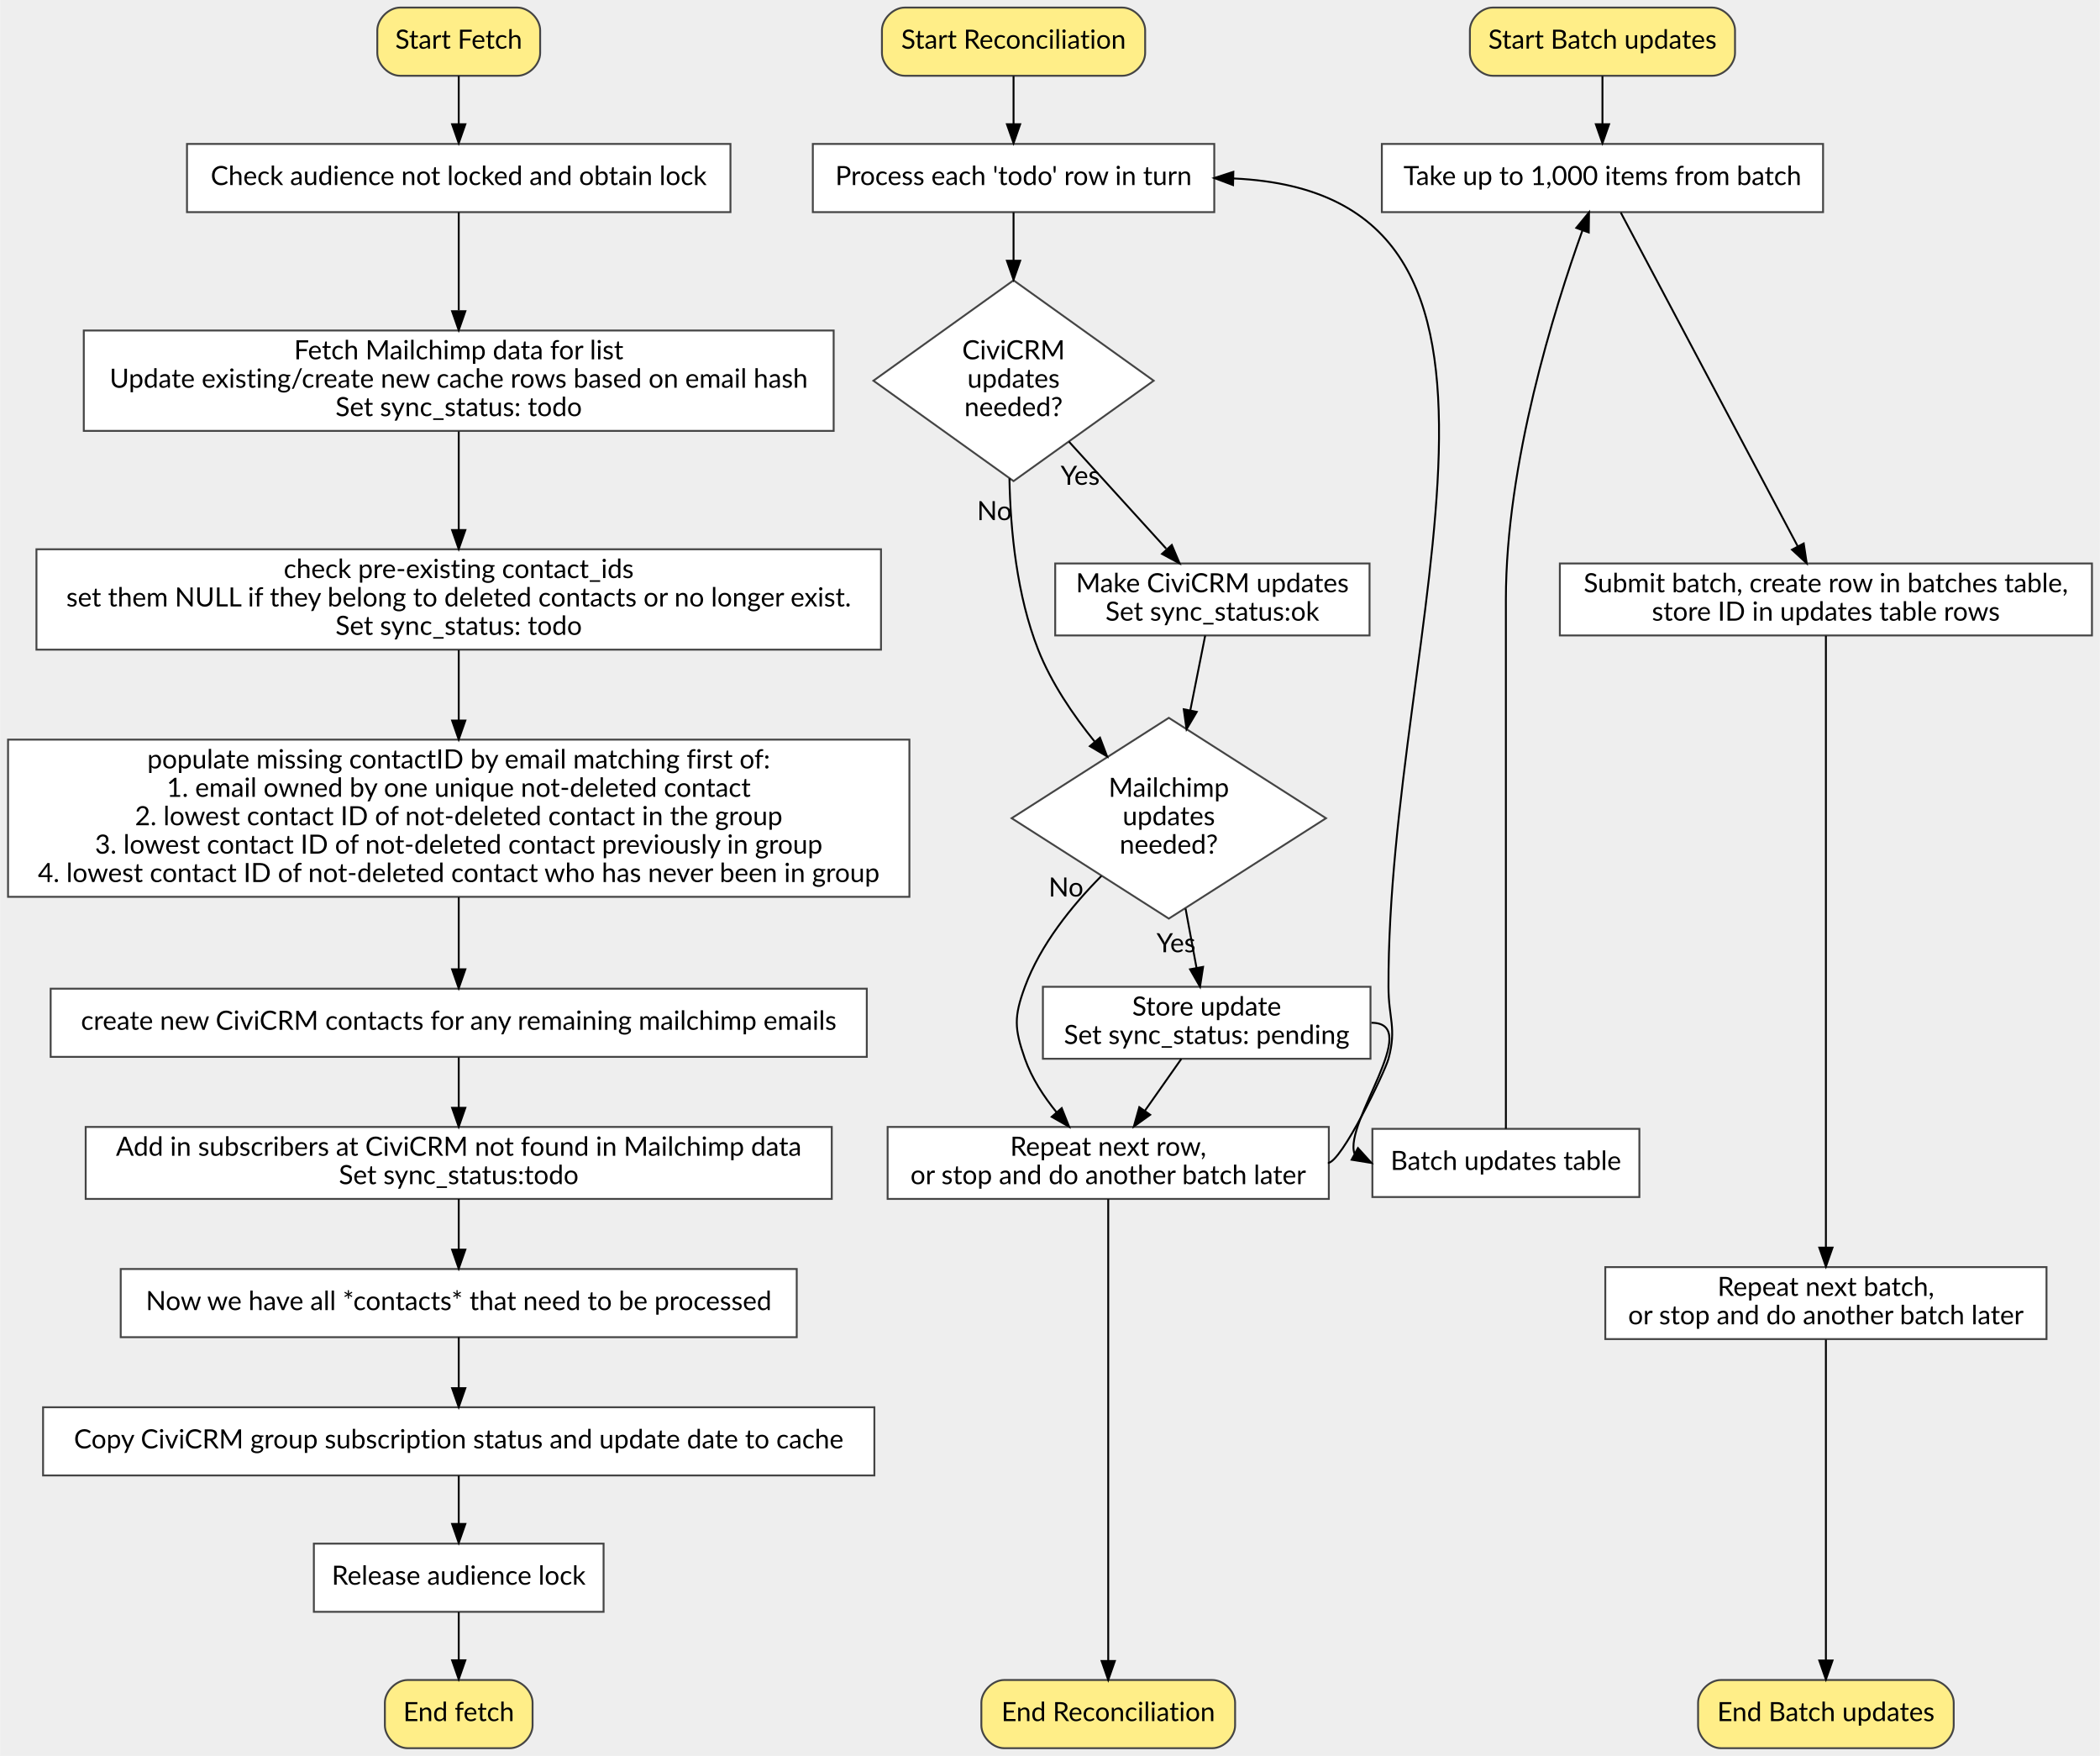
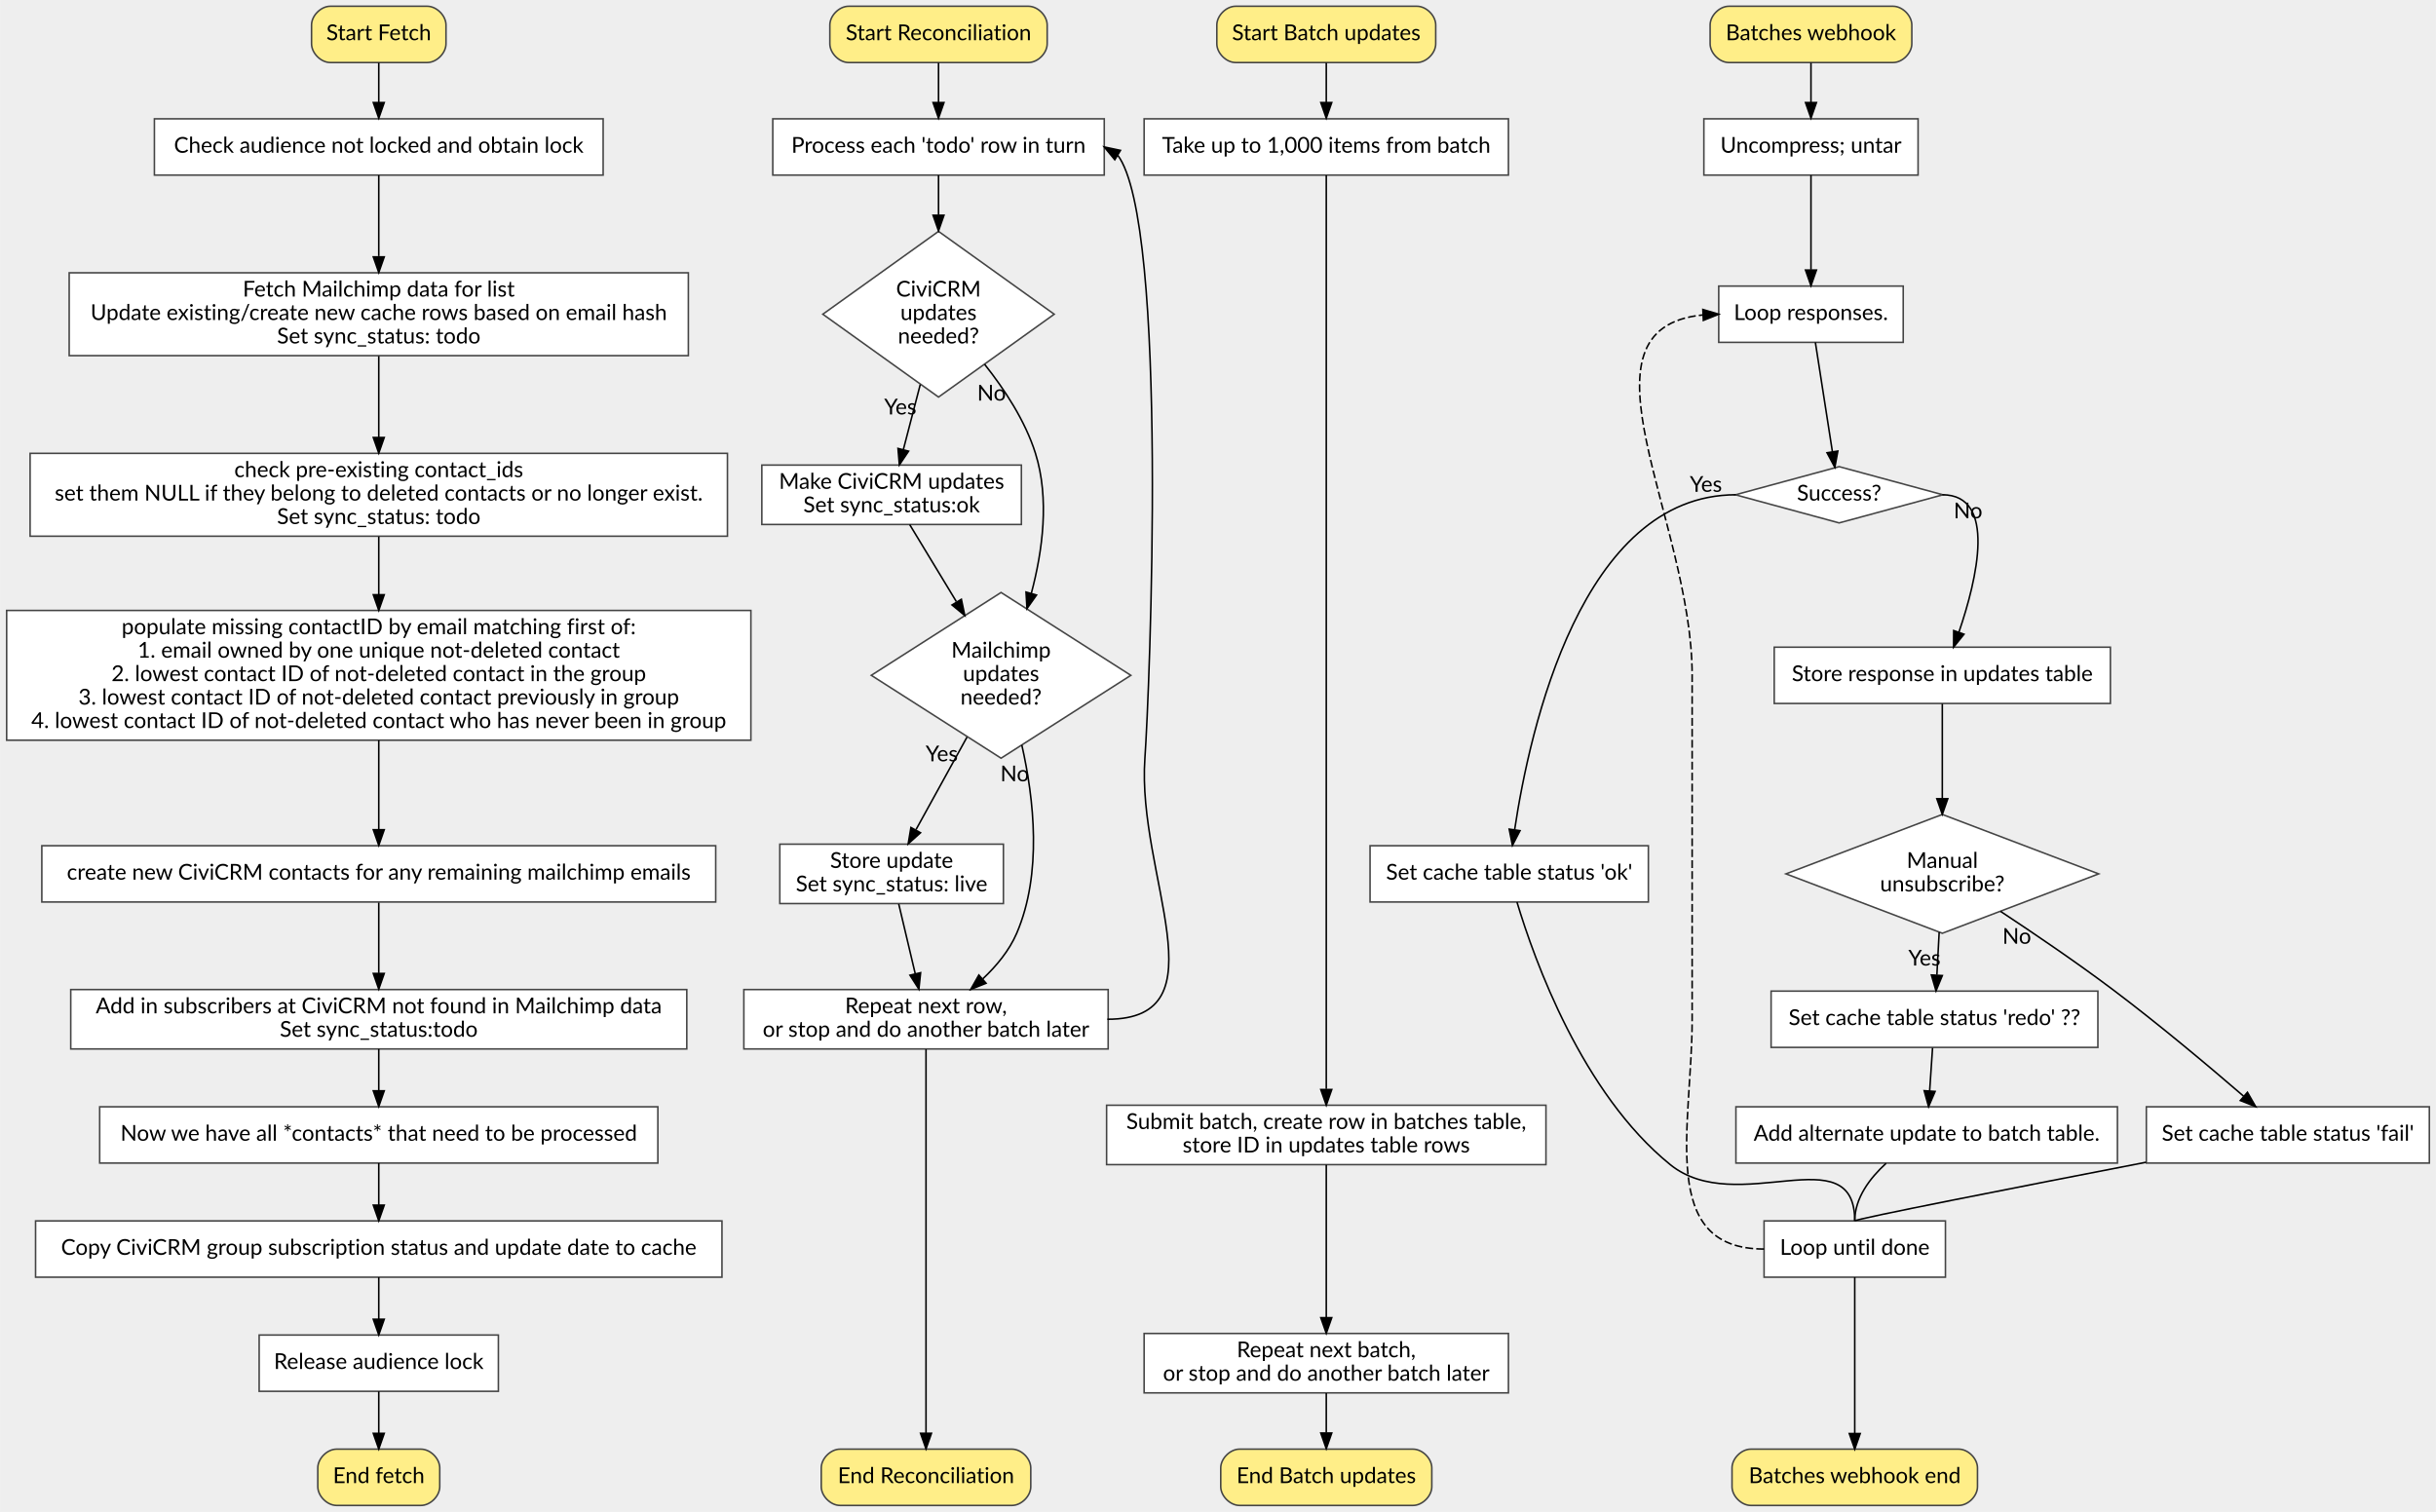
- <svg xmlns="http://www.w3.org/2000/svg" width="1109pt" height="927pt" viewBox="0.00 0.00 1108.50 927.00">
-   <g id="graph0" class="graph" transform="scale(1 1) rotate(0) translate(4 923)">
-     <polygon fill="#eeeeee" stroke="transparent" points="-4,4 -4,-923 1104.5,-923 1104.5,4 -4,4" />
+ <svg xmlns="http://www.w3.org/2000/svg" width="1558pt" height="967pt" viewBox="0.00 0.00 1557.50 967.00">
+   <g id="graph0" class="graph" transform="scale(1 1) rotate(0) translate(4 963)">
+     <polygon fill="#eeeeee" stroke="transparent" points="-4,4 -4,-963 1553.5,-963 1553.5,4 -4,4" />
    <g id="node1" class="node">
-       <path fill="#ffee88" stroke="#444444" d="M269,-919C269,-919 207,-919 207,-919 201,-919 195,-913 195,-907 195,-907 195,-895 195,-895 195,-889 201,-883 207,-883 207,-883 269,-883 269,-883 275,-883 281,-889 281,-895 281,-895 281,-907 281,-907 281,-913 275,-919 269,-919" />
-       <text text-anchor="middle" x="238" y="-897.3" font-family="Lato" font-size="14.00" fill="#000000">Start Fetch</text>
+       <path fill="#ffee88" stroke="#444444" d="M269,-959C269,-959 207,-959 207,-959 201,-959 195,-953 195,-947 195,-947 195,-935 195,-935 195,-929 201,-923 207,-923 207,-923 269,-923 269,-923 275,-923 281,-929 281,-935 281,-935 281,-947 281,-947 281,-953 275,-959 269,-959" />
+       <text text-anchor="middle" x="238" y="-937.3" font-family="Lato" font-size="14.00" fill="#000000">Start Fetch</text>
    </g>
    <g id="node2" class="node">
-       <polygon fill="#ffffff" stroke="#444444" points="381.5,-847 94.5,-847 94.5,-811 381.5,-811 381.5,-847" />
-       <text text-anchor="middle" x="238" y="-825.3" font-family="Lato" font-size="14.00" fill="#000000">Check audience not locked and obtain lock</text>
+       <polygon fill="#ffffff" stroke="#444444" points="381.5,-887 94.5,-887 94.5,-851 381.5,-851 381.5,-887" />
+       <text text-anchor="middle" x="238" y="-865.3" font-family="Lato" font-size="14.00" fill="#000000">Check audience not locked and obtain lock</text>
    </g>
    <g id="edge1" class="edge">
-       <path fill="none" stroke="#000000" d="M238,-882.831C238,-875.131 238,-865.974 238,-857.417" />
-       <polygon fill="#000000" stroke="#000000" points="241.5,-857.413 238,-847.413 234.5,-857.413 241.5,-857.413" />
+       <path fill="none" stroke="#000000" d="M238,-922.831C238,-915.131 238,-905.974 238,-897.417" />
+       <polygon fill="#000000" stroke="#000000" points="241.5,-897.413 238,-887.413 234.5,-897.413 241.5,-897.413" />
    </g>
    <g id="node3" class="node">
-       <polygon fill="#ffffff" stroke="#444444" points="436,-748.5 40,-748.5 40,-695.5 436,-695.5 436,-748.5" />
-       <text text-anchor="middle" x="238" y="-733.3" font-family="Lato" font-size="14.00" fill="#000000">Fetch Mailchimp data for list</text>
-       <text text-anchor="middle" x="238" y="-718.3" font-family="Lato" font-size="14.00" fill="#000000">Update existing/create new cache rows based on email hash</text>
-       <text text-anchor="middle" x="238" y="-703.3" font-family="Lato" font-size="14.00" fill="#000000">Set sync_status: todo</text>
+       <polygon fill="#ffffff" stroke="#444444" points="436,-788.5 40,-788.5 40,-735.5 436,-735.5 436,-788.5" />
+       <text text-anchor="middle" x="238" y="-773.3" font-family="Lato" font-size="14.00" fill="#000000">Fetch Mailchimp data for list</text>
+       <text text-anchor="middle" x="238" y="-758.3" font-family="Lato" font-size="14.00" fill="#000000">Update existing/create new cache rows based on email hash</text>
+       <text text-anchor="middle" x="238" y="-743.3" font-family="Lato" font-size="14.00" fill="#000000">Set sync_status: todo</text>
    </g>
    <g id="edge2" class="edge">
-       <path fill="none" stroke="#000000" d="M238,-810.849C238,-796.727 238,-776.658 238,-759.166" />
-       <polygon fill="#000000" stroke="#000000" points="241.5,-758.684 238,-748.684 234.5,-758.684 241.5,-758.684" />
+       <path fill="none" stroke="#000000" d="M238,-850.849C238,-836.727 238,-816.658 238,-799.166" />
+       <polygon fill="#000000" stroke="#000000" points="241.5,-798.684 238,-788.684 234.5,-798.684 241.5,-798.684" />
    </g>
    <g id="node4" class="node">
-       <polygon fill="#ffffff" stroke="#444444" points="461,-633 15,-633 15,-580 461,-580 461,-633" />
-       <text text-anchor="middle" x="238" y="-617.8" font-family="Lato" font-size="14.00" fill="#000000">check pre-existing contact_ids</text>
-       <text text-anchor="middle" x="238" y="-602.8" font-family="Lato" font-size="14.00" fill="#000000">set them NULL if they belong to deleted contacts or no longer exist.</text>
-       <text text-anchor="middle" x="238" y="-587.8" font-family="Lato" font-size="14.00" fill="#000000">Set sync_status: todo</text>
+       <polygon fill="#ffffff" stroke="#444444" points="461,-673 15,-673 15,-620 461,-620 461,-673" />
+       <text text-anchor="middle" x="238" y="-657.8" font-family="Lato" font-size="14.00" fill="#000000">check pre-existing contact_ids</text>
+       <text text-anchor="middle" x="238" y="-642.8" font-family="Lato" font-size="14.00" fill="#000000">set them NULL if they belong to deleted contacts or no longer exist.</text>
+       <text text-anchor="middle" x="238" y="-627.8" font-family="Lato" font-size="14.00" fill="#000000">Set sync_status: todo</text>
    </g>
    <g id="edge3" class="edge">
-       <path fill="none" stroke="#000000" d="M238,-695.212C238,-679.759 238,-660.108 238,-643.231" />
-       <polygon fill="#000000" stroke="#000000" points="241.5,-643.143 238,-633.143 234.5,-643.143 241.5,-643.143" />
+       <path fill="none" stroke="#000000" d="M238,-735.212C238,-719.759 238,-700.108 238,-683.231" />
+       <polygon fill="#000000" stroke="#000000" points="241.5,-683.143 238,-673.143 234.5,-683.143 241.5,-683.143" />
    </g>
    <g id="node5" class="node">
-       <polygon fill="#ffffff" stroke="#444444" points="476,-532.5 0,-532.5 0,-449.5 476,-449.5 476,-532.5" />
-       <text text-anchor="middle" x="238" y="-517.3" font-family="Lato" font-size="14.00" fill="#000000">populate missing contactID by email matching first of:</text>
-       <text text-anchor="middle" x="238" y="-502.3" font-family="Lato" font-size="14.00" fill="#000000">1. email owned by one unique not-deleted contact</text>
-       <text text-anchor="middle" x="238" y="-487.3" font-family="Lato" font-size="14.00" fill="#000000">2. lowest contact ID of not-deleted contact in the group</text>
-       <text text-anchor="middle" x="238" y="-472.3" font-family="Lato" font-size="14.00" fill="#000000">3. lowest contact ID of not-deleted contact previously in group</text>
-       <text text-anchor="middle" x="238" y="-457.3" font-family="Lato" font-size="14.00" fill="#000000">4. lowest contact ID of not-deleted contact who has never been in group</text>
+       <polygon fill="#ffffff" stroke="#444444" points="476,-572.5 0,-572.5 0,-489.5 476,-489.5 476,-572.5" />
+       <text text-anchor="middle" x="238" y="-557.3" font-family="Lato" font-size="14.00" fill="#000000">populate missing contactID by email matching first of:</text>
+       <text text-anchor="middle" x="238" y="-542.3" font-family="Lato" font-size="14.00" fill="#000000">1. email owned by one unique not-deleted contact</text>
+       <text text-anchor="middle" x="238" y="-527.3" font-family="Lato" font-size="14.00" fill="#000000">2. lowest contact ID of not-deleted contact in the group</text>
+       <text text-anchor="middle" x="238" y="-512.3" font-family="Lato" font-size="14.00" fill="#000000">3. lowest contact ID of not-deleted contact previously in group</text>
+       <text text-anchor="middle" x="238" y="-497.3" font-family="Lato" font-size="14.00" fill="#000000">4. lowest contact ID of not-deleted contact who has never been in group</text>
    </g>
    <g id="edge4" class="edge">
-       <path fill="none" stroke="#000000" d="M238,-579.712C238,-568.669 238,-555.482 238,-542.696" />
-       <polygon fill="#000000" stroke="#000000" points="241.5,-542.576 238,-532.576 234.5,-542.576 241.5,-542.576" />
+       <path fill="none" stroke="#000000" d="M238,-619.712C238,-608.669 238,-595.482 238,-582.696" />
+       <polygon fill="#000000" stroke="#000000" points="241.5,-582.576 238,-572.576 234.5,-582.576 241.5,-582.576" />
    </g>
    <g id="node6" class="node">
-       <polygon fill="#ffffff" stroke="#444444" points="453.5,-401 22.5,-401 22.5,-365 453.5,-365 453.5,-401" />
-       <text text-anchor="middle" x="238" y="-379.3" font-family="Lato" font-size="14.00" fill="#000000">create new CiviCRM contacts for any remaining mailchimp emails</text>
+       <polygon fill="#ffffff" stroke="#444444" points="453.5,-422 22.5,-422 22.5,-386 453.5,-386 453.5,-422" />
+       <text text-anchor="middle" x="238" y="-400.3" font-family="Lato" font-size="14.00" fill="#000000">create new CiviCRM contacts for any remaining mailchimp emails</text>
    </g>
    <g id="edge5" class="edge">
-       <path fill="none" stroke="#000000" d="M238,-449.244C238,-436.649 238,-423.116 238,-411.586" />
-       <polygon fill="#000000" stroke="#000000" points="241.5,-411.24 238,-401.24 234.5,-411.241 241.5,-411.24" />
+       <path fill="none" stroke="#000000" d="M238,-489.416C238,-470.782 238,-449.279 238,-432.51" />
+       <polygon fill="#000000" stroke="#000000" points="241.5,-432.251 238,-422.251 234.5,-432.251 241.5,-432.251" />
    </g>
    <g id="node7" class="node">
-       <polygon fill="#ffffff" stroke="#444444" points="435,-328 41,-328 41,-290 435,-290 435,-328" />
-       <text text-anchor="middle" x="238" y="-312.8" font-family="Lato" font-size="14.00" fill="#000000">Add in subscribers at CiviCRM not found in Mailchimp data</text>
-       <text text-anchor="middle" x="238" y="-297.8" font-family="Lato" font-size="14.00" fill="#000000">Set sync_status:todo</text>
+       <polygon fill="#ffffff" stroke="#444444" points="435,-330 41,-330 41,-292 435,-292 435,-330" />
+       <text text-anchor="middle" x="238" y="-314.8" font-family="Lato" font-size="14.00" fill="#000000">Add in subscribers at CiviCRM not found in Mailchimp data</text>
+       <text text-anchor="middle" x="238" y="-299.8" font-family="Lato" font-size="14.00" fill="#000000">Set sync_status:todo</text>
    </g>
    <g id="edge6" class="edge">
-       <path fill="none" stroke="#000000" d="M238,-364.708C238,-356.71 238,-347.129 238,-338.186" />
-       <polygon fill="#000000" stroke="#000000" points="241.5,-338.114 238,-328.114 234.5,-338.114 241.5,-338.114" />
+       <path fill="none" stroke="#000000" d="M238,-385.626C238,-372.762 238,-355.298 238,-340.498" />
+       <polygon fill="#000000" stroke="#000000" points="241.5,-340.296 238,-330.296 234.5,-340.296 241.5,-340.296" />
    </g>
    <g id="node8" class="node">
-       <polygon fill="#ffffff" stroke="#444444" points="416.5,-253 59.5,-253 59.5,-217 416.5,-217 416.5,-253" />
-       <text text-anchor="middle" x="238" y="-231.3" font-family="Lato" font-size="14.00" fill="#000000">Now we have all *contacts* that need to be processed</text>
+       <polygon fill="#ffffff" stroke="#444444" points="416.5,-255 59.5,-255 59.5,-219 416.5,-219 416.5,-255" />
+       <text text-anchor="middle" x="238" y="-233.3" font-family="Lato" font-size="14.00" fill="#000000">Now we have all *contacts* that need to be processed</text>
    </g>
    <g id="edge7" class="edge">
-       <path fill="none" stroke="#000000" d="M238,-289.943C238,-281.817 238,-272.168 238,-263.241" />
-       <polygon fill="#000000" stroke="#000000" points="241.5,-263.227 238,-253.227 234.5,-263.227 241.5,-263.227" />
+       <path fill="none" stroke="#000000" d="M238,-291.943C238,-283.817 238,-274.168 238,-265.241" />
+       <polygon fill="#000000" stroke="#000000" points="241.5,-265.227 238,-255.227 234.5,-265.227 241.5,-265.227" />
    </g>
    <g id="node9" class="node">
-       <polygon fill="#ffffff" stroke="#444444" points="457.5,-180 18.5,-180 18.5,-144 457.5,-144 457.5,-180" />
-       <text text-anchor="middle" x="238" y="-158.3" font-family="Lato" font-size="14.00" fill="#000000">Copy CiviCRM group subscription status and update date to cache</text>
+       <polygon fill="#ffffff" stroke="#444444" points="457.5,-182 18.5,-182 18.5,-146 457.5,-146 457.5,-182" />
+       <text text-anchor="middle" x="238" y="-160.3" font-family="Lato" font-size="14.00" fill="#000000">Copy CiviCRM group subscription status and update date to cache</text>
    </g>
    <g id="edge8" class="edge">
-       <path fill="none" stroke="#000000" d="M238,-216.955C238,-208.883 238,-199.176 238,-190.182" />
-       <polygon fill="#000000" stroke="#000000" points="241.5,-190.09 238,-180.09 234.5,-190.09 241.5,-190.09" />
+       <path fill="none" stroke="#000000" d="M238,-218.955C238,-210.883 238,-201.176 238,-192.182" />
+       <polygon fill="#000000" stroke="#000000" points="241.5,-192.09 238,-182.09 234.5,-192.09 241.5,-192.09" />
    </g>
    <g id="node10" class="node">
-       <polygon fill="#ffffff" stroke="#444444" points="314.5,-108 161.5,-108 161.5,-72 314.5,-72 314.5,-108" />
-       <text text-anchor="middle" x="238" y="-86.3" font-family="Lato" font-size="14.00" fill="#000000">Release audience lock</text>
+       <polygon fill="#ffffff" stroke="#444444" points="314.5,-109 161.5,-109 161.5,-73 314.5,-73 314.5,-109" />
+       <text text-anchor="middle" x="238" y="-87.3" font-family="Lato" font-size="14.00" fill="#000000">Release audience lock</text>
    </g>
    <g id="edge9" class="edge">
-       <path fill="none" stroke="#000000" d="M238,-143.831C238,-136.131 238,-126.974 238,-118.417" />
-       <polygon fill="#000000" stroke="#000000" points="241.5,-118.413 238,-108.413 234.5,-118.413 241.5,-118.413" />
+       <path fill="none" stroke="#000000" d="M238,-145.955C238,-137.883 238,-128.176 238,-119.182" />
+       <polygon fill="#000000" stroke="#000000" points="241.5,-119.09 238,-109.09 234.5,-119.09 241.5,-119.09" />
    </g>
    <g id="node11" class="node">
      <path fill="#ffee88" stroke="#444444" d="M265,-36C265,-36 211,-36 211,-36 205,-36 199,-30 199,-24 199,-24 199,-12 199,-12 199,-6 205,0 211,0 211,0 265,0 265,0 271,0 277,-6 277,-12 277,-12 277,-24 277,-24 277,-30 271,-36 265,-36" />
      <text text-anchor="middle" x="238" y="-14.3" font-family="Lato" font-size="14.00" fill="#000000">End fetch</text>
    </g>
    <g id="edge10" class="edge">
-       <path fill="none" stroke="#000000" d="M238,-71.831C238,-64.131 238,-54.974 238,-46.417" />
-       <polygon fill="#000000" stroke="#000000" points="241.5,-46.413 238,-36.413 234.5,-46.413 241.5,-46.413" />
+       <path fill="none" stroke="#000000" d="M238,-72.955C238,-64.883 238,-55.176 238,-46.182" />
+       <polygon fill="#000000" stroke="#000000" points="241.5,-46.09 238,-36.09 234.5,-46.09 241.5,-46.09" />
    </g>
    <g id="node12" class="node">
-       <path fill="#ffee88" stroke="#444444" d="M588.5,-919C588.5,-919 473.5,-919 473.5,-919 467.5,-919 461.5,-913 461.5,-907 461.5,-907 461.5,-895 461.5,-895 461.5,-889 467.5,-883 473.5,-883 473.5,-883 588.5,-883 588.5,-883 594.5,-883 600.5,-889 600.5,-895 600.5,-895 600.5,-907 600.5,-907 600.5,-913 594.5,-919 588.5,-919" />
-       <text text-anchor="middle" x="531" y="-897.3" font-family="Lato" font-size="14.00" fill="#000000">Start Reconciliation</text>
+       <path fill="#ffee88" stroke="#444444" d="M653.5,-959C653.5,-959 538.5,-959 538.5,-959 532.5,-959 526.5,-953 526.5,-947 526.5,-947 526.5,-935 526.5,-935 526.5,-929 532.5,-923 538.5,-923 538.5,-923 653.5,-923 653.5,-923 659.5,-923 665.5,-929 665.5,-935 665.5,-935 665.5,-947 665.5,-947 665.5,-953 659.5,-959 653.5,-959" />
+       <text text-anchor="middle" x="596" y="-937.3" font-family="Lato" font-size="14.00" fill="#000000">Start Reconciliation</text>
    </g>
    <g id="node13" class="node">
-       <polygon fill="#ffffff" stroke="#444444" points="637,-847 425,-847 425,-811 637,-811 637,-847" />
-       <text text-anchor="middle" x="531" y="-825.3" font-family="Lato" font-size="14.00" fill="#000000">Process each 'todo' row in turn</text>
+       <polygon fill="#ffffff" stroke="#444444" points="702,-887 490,-887 490,-851 702,-851 702,-887" />
+       <text text-anchor="middle" x="596" y="-865.3" font-family="Lato" font-size="14.00" fill="#000000">Process each 'todo' row in turn</text>
    </g>
    <g id="edge11" class="edge">
-       <path fill="none" stroke="#000000" d="M531,-882.831C531,-875.131 531,-865.974 531,-857.417" />
-       <polygon fill="#000000" stroke="#000000" points="534.5,-857.413 531,-847.413 527.5,-857.413 534.5,-857.413" />
+       <path fill="none" stroke="#000000" d="M596,-922.831C596,-915.131 596,-905.974 596,-897.417" />
+       <polygon fill="#000000" stroke="#000000" points="599.5,-897.413 596,-887.413 592.5,-897.413 599.5,-897.413" />
    </g>
    <g id="node14" class="node">
-       <polygon fill="#ffffff" stroke="#444444" points="531,-775 457,-722 531,-669 605,-722 531,-775" />
-       <text text-anchor="middle" x="531" y="-733.3" font-family="Lato" font-size="14.00" fill="#000000">CiviCRM</text>
-       <text text-anchor="middle" x="531" y="-718.3" font-family="Lato" font-size="14.00" fill="#000000">updates</text>
-       <text text-anchor="middle" x="531" y="-703.3" font-family="Lato" font-size="14.00" fill="#000000">needed?</text>
+       <polygon fill="#ffffff" stroke="#444444" points="596,-815 522,-762 596,-709 670,-762 596,-815" />
+       <text text-anchor="middle" x="596" y="-773.3" font-family="Lato" font-size="14.00" fill="#000000">CiviCRM</text>
+       <text text-anchor="middle" x="596" y="-758.3" font-family="Lato" font-size="14.00" fill="#000000">updates</text>
+       <text text-anchor="middle" x="596" y="-743.3" font-family="Lato" font-size="14.00" fill="#000000">needed?</text>
    </g>
    <g id="edge12" class="edge">
-       <path fill="none" stroke="#000000" d="M531,-810.849C531,-803.58 531,-794.736 531,-785.479" />
-       <polygon fill="#000000" stroke="#000000" points="534.5,-785.326 531,-775.326 527.5,-785.326 534.5,-785.326" />
+       <path fill="none" stroke="#000000" d="M596,-850.849C596,-843.58 596,-834.736 596,-825.479" />
+       <polygon fill="#000000" stroke="#000000" points="599.5,-825.326 596,-815.326 592.5,-825.326 599.5,-825.326" />
    </g>
    <g id="node15" class="node">
-       <polygon fill="#ffffff" stroke="#444444" points="719,-625.5 553,-625.5 553,-587.5 719,-587.5 719,-625.5" />
-       <text text-anchor="middle" x="636" y="-610.3" font-family="Lato" font-size="14.00" fill="#000000">Make CiviCRM updates</text>
-       <text text-anchor="middle" x="636" y="-595.3" font-family="Lato" font-size="14.00" fill="#000000">Set sync_status:ok</text>
+       <polygon fill="#ffffff" stroke="#444444" points="649,-665.5 483,-665.5 483,-627.5 649,-627.5 649,-665.5" />
+       <text text-anchor="middle" x="566" y="-650.3" font-family="Lato" font-size="14.00" fill="#000000">Make CiviCRM updates</text>
+       <text text-anchor="middle" x="566" y="-635.3" font-family="Lato" font-size="14.00" fill="#000000">Set sync_status:ok</text>
    </g>
    <g id="edge13" class="edge">
-       <path fill="none" stroke="#000000" d="M560.248,-689.827C576.414,-672.044 596.266,-650.208 611.591,-633.35" />
-       <polygon fill="#000000" stroke="#000000" points="614.578,-635.268 618.715,-625.514 609.398,-630.559 614.578,-635.268" />
-       <text text-anchor="middle" x="566.187" y="-667.029" font-family="Lato" font-size="14.00" fill="#000000">Yes</text>
+       <path fill="none" stroke="#000000" d="M584.315,-717.014C580.691,-703.059 576.794,-688.058 573.531,-675.494" />
+       <polygon fill="#000000" stroke="#000000" points="576.86,-674.39 570.959,-665.591 570.085,-676.149 576.86,-674.39" />
+       <text text-anchor="middle" x="571.577" y="-697.895" font-family="Lato" font-size="14.00" fill="#000000">Yes</text>
    </g>
    <g id="node16" class="node">
-       <polygon fill="#ffffff" stroke="#444444" points="613,-544 530,-491 613,-438 696,-491 613,-544" />
-       <text text-anchor="middle" x="613" y="-502.3" font-family="Lato" font-size="14.00" fill="#000000">Mailchimp</text>
-       <text text-anchor="middle" x="613" y="-487.3" font-family="Lato" font-size="14.00" fill="#000000">updates</text>
-       <text text-anchor="middle" x="613" y="-472.3" font-family="Lato" font-size="14.00" fill="#000000">needed?</text>
+       <polygon fill="#ffffff" stroke="#444444" points="636,-584 553,-531 636,-478 719,-531 636,-584" />
+       <text text-anchor="middle" x="636" y="-542.3" font-family="Lato" font-size="14.00" fill="#000000">Mailchimp</text>
+       <text text-anchor="middle" x="636" y="-527.3" font-family="Lato" font-size="14.00" fill="#000000">updates</text>
+       <text text-anchor="middle" x="636" y="-512.3" font-family="Lato" font-size="14.00" fill="#000000">needed?</text>
    </g>
    <g id="edge16" class="edge">
-       <path fill="none" stroke="#000000" d="M528.828,-670.452C529.343,-642.768 532.745,-608.56 544,-580 550.895,-562.504 562.35,-545.591 573.964,-531.293" />
-       <polygon fill="#000000" stroke="#000000" points="576.649,-533.538 580.405,-523.631 571.291,-529.034 576.649,-533.538" />
-       <text text-anchor="middle" x="520.905" y="-648.389" font-family="Lato" font-size="14.00" fill="#000000">No</text>
+       <path fill="none" stroke="#000000" d="M625.476,-729.959C638.113,-714.068 651.457,-693.841 658,-673 667.085,-644.065 662.58,-610.588 655.344,-583.409" />
+       <polygon fill="#000000" stroke="#000000" points="658.683,-582.356 652.574,-573.7 651.952,-584.277 658.683,-582.356" />
+       <text text-anchor="middle" x="629.929" y="-706.761" font-family="Lato" font-size="14.00" fill="#000000">No</text>
    </g>
    <g id="edge14" class="edge">
-       <path fill="none" stroke="#000000" d="M632.202,-587.428C630.025,-576.495 627.167,-562.14 624.322,-547.858" />
-       <polygon fill="#000000" stroke="#000000" points="627.75,-547.149 622.364,-538.025 620.885,-548.516 627.75,-547.149" />
+       <path fill="none" stroke="#000000" d="M577.559,-627.428C585.694,-614.005 596.955,-595.424 607.423,-578.153" />
+       <polygon fill="#000000" stroke="#000000" points="610.614,-579.64 612.803,-569.274 604.627,-576.012 610.614,-579.64" />
    </g>
    <g id="node17" class="node">
-       <polygon fill="#ffffff" stroke="#444444" points="719.5,-402 546.5,-402 546.5,-364 719.5,-364 719.5,-402" />
-       <text text-anchor="middle" x="633" y="-386.8" font-family="Lato" font-size="14.00" fill="#000000">Store update</text>
-       <text text-anchor="middle" x="633" y="-371.8" font-family="Lato" font-size="14.00" fill="#000000">Set sync_status: pending</text>
+       <polygon fill="#ffffff" stroke="#444444" points="637.5,-423 494.5,-423 494.5,-385 637.5,-385 637.5,-423" />
+       <text text-anchor="middle" x="566" y="-407.8" font-family="Lato" font-size="14.00" fill="#000000">Store update</text>
+       <text text-anchor="middle" x="566" y="-392.8" font-family="Lato" font-size="14.00" fill="#000000">Set sync_status: live</text>
    </g>
    <g id="edge15" class="edge">
-       <path fill="none" stroke="#000000" d="M621.831,-443.315C623.813,-432.609 625.858,-421.567 627.648,-411.904" />
-       <polygon fill="#000000" stroke="#000000" points="631.095,-412.51 629.474,-402.04 624.212,-411.236 631.095,-412.51" />
-       <text text-anchor="middle" x="616.82" y="-420.253" font-family="Lato" font-size="14.00" fill="#000000">Yes</text>
+       <path fill="none" stroke="#000000" d="M614.235,-491.513C603.67,-472.344 591.218,-449.752 581.612,-432.324" />
+       <polygon fill="#000000" stroke="#000000" points="584.491,-430.296 576.598,-423.228 578.36,-433.675 584.491,-430.296" />
+       <text text-anchor="middle" x="598.083" y="-476.018" font-family="Lato" font-size="14.00" fill="#000000">Yes</text>
    </g>
    <g id="node18" class="node">
-       <polygon fill="#ffffff" stroke="#444444" points="697.5,-328 464.5,-328 464.5,-290 697.5,-290 697.5,-328" />
-       <text text-anchor="middle" x="581" y="-312.8" font-family="Lato" font-size="14.00" fill="#000000">Repeat next row,</text>
-       <text text-anchor="middle" x="581" y="-297.8" font-family="Lato" font-size="14.00" fill="#000000">or stop and do another batch later</text>
+       <polygon fill="#ffffff" stroke="#444444" points="704.5,-330 471.5,-330 471.5,-292 704.5,-292 704.5,-330" />
+       <text text-anchor="middle" x="588" y="-314.8" font-family="Lato" font-size="14.00" fill="#000000">Repeat next row,</text>
+       <text text-anchor="middle" x="588" y="-299.8" font-family="Lato" font-size="14.00" fill="#000000">or stop and do another batch later</text>
    </g>
    <g id="edge18" class="edge">
-       <path fill="none" stroke="#000000" d="M577.39,-460.504C561.809,-444.81 545.227,-424.304 537,-402 531.155,-386.155 531.41,-379.937 537,-364 540.589,-353.769 546.97,-344.028 553.778,-335.664" />
-       <polygon fill="#000000" stroke="#000000" points="556.438,-337.938 560.36,-328.096 551.156,-333.345 556.438,-337.938" />
-       <text text-anchor="middle" x="558.709" y="-449.661" font-family="Lato" font-size="14.00" fill="#000000">No</text>
+       <path fill="none" stroke="#000000" d="M649.278,-486.401C657.043,-452.088 662.433,-404.23 646,-366 641.253,-354.956 633.077,-345.089 624.337,-336.866" />
+       <polygon fill="#000000" stroke="#000000" points="626.412,-334.031 616.583,-330.076 621.8,-339.297 626.412,-334.031" />
+       <text text-anchor="middle" x="644.725" y="-463.226" font-family="Lato" font-size="14.00" fill="#000000">No</text>
    </g>
    <g id="edge17" class="edge">
-       <path fill="none" stroke="#000000" d="M619.609,-363.943C613.771,-355.635 606.814,-345.735 600.424,-336.642" />
-       <polygon fill="#000000" stroke="#000000" points="603.14,-334.419 594.527,-328.25 597.413,-338.444 603.14,-334.419" />
+       <path fill="none" stroke="#000000" d="M570.558,-384.73C573.597,-371.887 577.647,-354.764 581.08,-340.252" />
+       <polygon fill="#000000" stroke="#000000" points="584.551,-340.782 583.447,-330.245 577.739,-339.171 584.551,-340.782" />
+     </g>
+     <g id="edge19" class="edge">
+       <path fill="none" stroke="#000000" d="M704,-311C778.985,-311 722.653,-403.206 728,-478 730.88,-518.291 743.513,-820.354 710.557,-863.801" />
+       <polygon fill="#000000" stroke="#000000" points="708.729,-860.816 702,-869 712.364,-866.798 708.729,-860.816" />
+     </g>
+     <g id="node19" class="node">
+       <path fill="#ffee88" stroke="#444444" d="M643,-36C643,-36 533,-36 533,-36 527,-36 521,-30 521,-24 521,-24 521,-12 521,-12 521,-6 527,0 533,0 533,0 643,0 643,0 649,0 655,-6 655,-12 655,-12 655,-24 655,-24 655,-30 649,-36 643,-36" />
+       <text text-anchor="middle" x="588" y="-14.3" font-family="Lato" font-size="14.00" fill="#000000">End Reconciliation</text>
+     </g>
+     <g id="edge20" class="edge">
+       <path fill="none" stroke="#000000" d="M588,-291.776C588,-241.437 588,-105.576 588,-46.301" />
+       <polygon fill="#000000" stroke="#000000" points="591.5,-46.163 588,-36.163 584.5,-46.163 591.5,-46.163" />
+     </g>
+     <g id="node20" class="node">
+       <path fill="#ffee88" stroke="#444444" d="M902,-959C902,-959 786,-959 786,-959 780,-959 774,-953 774,-947 774,-947 774,-935 774,-935 774,-929 780,-923 786,-923 786,-923 902,-923 902,-923 908,-923 914,-929 914,-935 914,-935 914,-947 914,-947 914,-953 908,-959 902,-959" />
+       <text text-anchor="middle" x="844" y="-937.3" font-family="Lato" font-size="14.00" fill="#000000">Start Batch updates</text>
+     </g>
+     <g id="node21" class="node">
+       <polygon fill="#ffffff" stroke="#444444" points="960.5,-887 727.5,-887 727.5,-851 960.5,-851 960.5,-887" />
+       <text text-anchor="middle" x="844" y="-865.3" font-family="Lato" font-size="14.00" fill="#000000">Take up to 1,000 items from batch</text>
+     </g>
+     <g id="edge21" class="edge">
+       <path fill="none" stroke="#000000" d="M844,-922.831C844,-915.131 844,-905.974 844,-897.417" />
+       <polygon fill="#000000" stroke="#000000" points="847.5,-897.413 844,-887.413 840.5,-897.413 847.5,-897.413" />
+     </g>
+     <g id="node22" class="node">
+       <polygon fill="#ffffff" stroke="#444444" points="984.5,-256 703.5,-256 703.5,-218 984.5,-218 984.5,-256" />
+       <text text-anchor="middle" x="844" y="-240.8" font-family="Lato" font-size="14.00" fill="#000000">Submit batch, create row in batches table,</text>
+       <text text-anchor="middle" x="844" y="-225.8" font-family="Lato" font-size="14.00" fill="#000000">store ID in updates table rows</text>
+     </g>
+     <g id="edge22" class="edge">
+       <path fill="none" stroke="#000000" d="M844,-850.83C844,-812.876 844,-722.405 844,-646.5 844,-646.5 844,-646.5 844,-404 844,-355.81 844,-299.799 844,-266.436" />
+       <polygon fill="#000000" stroke="#000000" points="847.5,-266.034 844,-256.034 840.5,-266.034 847.5,-266.034" />
+     </g>
+     <g id="node23" class="node">
+       <polygon fill="#ffffff" stroke="#444444" points="960.5,-110 727.5,-110 727.5,-72 960.5,-72 960.5,-110" />
+       <text text-anchor="middle" x="844" y="-94.8" font-family="Lato" font-size="14.00" fill="#000000">Repeat next batch,</text>
+       <text text-anchor="middle" x="844" y="-79.8" font-family="Lato" font-size="14.00" fill="#000000">or stop and do another batch later</text>
+     </g>
+     <g id="edge23" class="edge">
+       <path fill="none" stroke="#000000" d="M844,-217.913C844,-193.102 844,-149.518 844,-120.451" />
+       <polygon fill="#000000" stroke="#000000" points="847.5,-120.092 844,-110.092 840.5,-120.092 847.5,-120.092" />
+     </g>
+     <g id="node24" class="node">
+       <path fill="#ffee88" stroke="#444444" d="M899.5,-36C899.5,-36 788.5,-36 788.5,-36 782.5,-36 776.5,-30 776.5,-24 776.5,-24 776.5,-12 776.5,-12 776.5,-6 782.5,0 788.5,0 788.5,0 899.5,0 899.5,0 905.5,0 911.5,-6 911.5,-12 911.5,-12 911.5,-24 911.5,-24 911.5,-30 905.5,-36 899.5,-36" />
+       <text text-anchor="middle" x="844" y="-14.3" font-family="Lato" font-size="14.00" fill="#000000">End Batch updates</text>
+     </g>
+     <g id="edge24" class="edge">
+       <path fill="none" stroke="#000000" d="M844,-71.82C844,-64.097 844,-55.028 844,-46.559" />
+       <polygon fill="#000000" stroke="#000000" points="847.5,-46.297 844,-36.297 840.5,-46.297 847.5,-46.297" />
    </g>
    <g id="node25" class="node">
-       <polygon fill="#ffffff" stroke="#444444" points="861.5,-327 720.5,-327 720.5,-291 861.5,-291 861.5,-327" />
-       <text text-anchor="middle" x="791" y="-305.3" font-family="Lato" font-size="14.00" fill="#000000">Batch updates table</text>
+       <path fill="#ffee88" stroke="#444444" d="M1206.5,-959C1206.5,-959 1101.5,-959 1101.5,-959 1095.5,-959 1089.5,-953 1089.5,-947 1089.5,-947 1089.5,-935 1089.5,-935 1089.5,-929 1095.5,-923 1101.5,-923 1101.5,-923 1206.5,-923 1206.5,-923 1212.5,-923 1218.5,-929 1218.5,-935 1218.5,-935 1218.5,-947 1218.5,-947 1218.5,-953 1212.5,-959 1206.5,-959" />
+       <text text-anchor="middle" x="1154" y="-937.3" font-family="Lato" font-size="14.00" fill="#000000">Batches webhook</text>
+     </g>
+     <g id="node26" class="node">
+       <polygon fill="#ffffff" stroke="#444444" points="1222.5,-887 1085.5,-887 1085.5,-851 1222.5,-851 1222.5,-887" />
+       <text text-anchor="middle" x="1154" y="-865.3" font-family="Lato" font-size="14.00" fill="#000000">Uncompress; untar</text>
    </g>
    <g id="edge25" class="edge">
-       <path fill="none" stroke="#000000" d="M720,-383C747.75,-383 705.258,-330.318 711.057,-313.855" />
-       <polygon fill="#000000" stroke="#000000" points="712.882,-316.847 720,-309 709.542,-310.696 712.882,-316.847" />
-     </g>
-     <g id="edge19" class="edge">
-       <path fill="none" stroke="#000000" d="M697,-309C704.07,-309 727.159,-357.174 729,-364 733.398,-380.306 729.037,-385.111 729,-402 728.587,-592.625 827.461,-820.598 647.234,-828.774" />
-       <polygon fill="#000000" stroke="#000000" points="646.92,-825.28 637,-829 647.075,-832.278 646.92,-825.28" />
-     </g>
-     <g id="node19" class="node">
-       <path fill="#ffee88" stroke="#444444" d="M636,-36C636,-36 526,-36 526,-36 520,-36 514,-30 514,-24 514,-24 514,-12 514,-12 514,-6 520,0 526,0 526,0 636,0 636,0 642,0 648,-6 648,-12 648,-12 648,-24 648,-24 648,-30 642,-36 636,-36" />
-       <text text-anchor="middle" x="581" y="-14.3" font-family="Lato" font-size="14.00" fill="#000000">End Reconciliation</text>
-     </g>
-     <g id="edge20" class="edge">
-       <path fill="none" stroke="#000000" d="M581,-289.907C581,-239.912 581,-104.978 581,-46.108" />
-       <polygon fill="#000000" stroke="#000000" points="584.5,-46.038 581,-36.038 577.5,-46.039 584.5,-46.038" />
-     </g>
-     <g id="node20" class="node">
-       <path fill="#ffee88" stroke="#444444" d="M900,-919C900,-919 784,-919 784,-919 778,-919 772,-913 772,-907 772,-907 772,-895 772,-895 772,-889 778,-883 784,-883 784,-883 900,-883 900,-883 906,-883 912,-889 912,-895 912,-895 912,-907 912,-907 912,-913 906,-919 900,-919" />
-       <text text-anchor="middle" x="842" y="-897.3" font-family="Lato" font-size="14.00" fill="#000000">Start Batch updates</text>
-     </g>
-     <g id="node21" class="node">
-       <polygon fill="#ffffff" stroke="#444444" points="958.5,-847 725.5,-847 725.5,-811 958.5,-811 958.5,-847" />
-       <text text-anchor="middle" x="842" y="-825.3" font-family="Lato" font-size="14.00" fill="#000000">Take up to 1,000 items from batch</text>
-     </g>
-     <g id="edge21" class="edge">
-       <path fill="none" stroke="#000000" d="M842,-882.831C842,-875.131 842,-865.974 842,-857.417" />
-       <polygon fill="#000000" stroke="#000000" points="845.5,-857.413 842,-847.413 838.5,-857.413 845.5,-857.413" />
-     </g>
-     <g id="node22" class="node">
-       <polygon fill="#ffffff" stroke="#444444" points="1100.5,-625.5 819.5,-625.5 819.5,-587.5 1100.5,-587.5 1100.5,-625.5" />
-       <text text-anchor="middle" x="960" y="-610.3" font-family="Lato" font-size="14.00" fill="#000000">Submit batch, create row in batches table,</text>
-       <text text-anchor="middle" x="960" y="-595.3" font-family="Lato" font-size="14.00" fill="#000000">store ID in updates table rows</text>
-     </g>
-     <g id="edge22" class="edge">
-       <path fill="none" stroke="#000000" d="M851.656,-810.792C872.254,-771.952 920.62,-680.754 945.16,-634.482" />
-       <polygon fill="#000000" stroke="#000000" points="948.282,-636.065 949.876,-625.591 942.098,-632.785 948.282,-636.065" />
-     </g>
-     <g id="node23" class="node">
-       <polygon fill="#ffffff" stroke="#444444" points="1076.5,-254 843.5,-254 843.5,-216 1076.5,-216 1076.5,-254" />
-       <text text-anchor="middle" x="960" y="-238.8" font-family="Lato" font-size="14.00" fill="#000000">Repeat next batch,</text>
-       <text text-anchor="middle" x="960" y="-223.8" font-family="Lato" font-size="14.00" fill="#000000">or stop and do another batch later</text>
-     </g>
-     <g id="edge23" class="edge">
-       <path fill="none" stroke="#000000" d="M960,-587.309C960,-526.539 960,-338.038 960,-264.657" />
-       <polygon fill="#000000" stroke="#000000" points="963.5,-264.299 960,-254.299 956.5,-264.299 963.5,-264.299" />
-     </g>
-     <g id="node24" class="node">
-       <path fill="#ffee88" stroke="#444444" d="M1015.5,-36C1015.5,-36 904.5,-36 904.5,-36 898.5,-36 892.5,-30 892.5,-24 892.5,-24 892.5,-12 892.5,-12 892.5,-6 898.5,0 904.5,0 904.5,0 1015.5,0 1015.5,0 1021.5,0 1027.5,-6 1027.5,-12 1027.5,-12 1027.5,-24 1027.5,-24 1027.5,-30 1021.5,-36 1015.5,-36" />
-       <text text-anchor="middle" x="960" y="-14.3" font-family="Lato" font-size="14.00" fill="#000000">End Batch updates</text>
-     </g>
-     <g id="edge24" class="edge">
-       <path fill="none" stroke="#000000" d="M960,-215.743C960,-177.412 960,-91.405 960,-46.508" />
-       <polygon fill="#000000" stroke="#000000" points="963.5,-46.291 960,-36.291 956.5,-46.291 963.5,-46.291" />
+       <path fill="none" stroke="#000000" d="M1154,-922.831C1154,-915.131 1154,-905.974 1154,-897.417" />
+       <polygon fill="#000000" stroke="#000000" points="1157.5,-897.413 1154,-887.413 1150.5,-897.413 1157.5,-897.413" />
+     </g>
+     <g id="node27" class="node">
+       <polygon fill="#ffffff" stroke="#444444" points="1213,-780 1095,-780 1095,-744 1213,-744 1213,-780" />
+       <text text-anchor="middle" x="1154" y="-758.3" font-family="Lato" font-size="14.00" fill="#000000">Loop responses.</text>
    </g>
    <g id="edge26" class="edge">
-       <path fill="none" stroke="#000000" d="M791,-327.083C791,-359.791 791,-430.965 791,-491 791,-606.5 791,-606.5 791,-606.5 791,-678.259 816.514,-759.819 831.45,-801.416" />
-       <polygon fill="#000000" stroke="#000000" points="828.184,-802.676 834.909,-810.863 834.757,-800.269 828.184,-802.676" />
+       <path fill="none" stroke="#000000" d="M1154,-850.849C1154,-834.324 1154,-809.655 1154,-790.502" />
+       <polygon fill="#000000" stroke="#000000" points="1157.5,-790.24 1154,-780.24 1150.5,-790.24 1157.5,-790.24" />
+     </g>
+     <g id="node28" class="node">
+       <polygon fill="#ffffff" stroke="#444444" points="1172,-664.5 1105.641,-646.5 1172,-628.5 1238.359,-646.5 1172,-664.5" />
+       <text text-anchor="middle" x="1172" y="-642.8" font-family="Lato" font-size="14.00" fill="#000000">Success?</text>
+     </g>
+     <g id="edge27" class="edge">
+       <path fill="none" stroke="#000000" d="M1156.812,-743.953C1159.736,-725.197 1164.346,-695.611 1167.721,-673.954" />
+       <polygon fill="#000000" stroke="#000000" points="1171.185,-674.462 1169.266,-664.042 1164.268,-673.384 1171.185,-674.462" />
+     </g>
+     <g id="node29" class="node">
+       <polygon fill="#ffffff" stroke="#444444" points="1050,-422 872,-422 872,-386 1050,-386 1050,-422" />
+       <text text-anchor="middle" x="961" y="-400.3" font-family="Lato" font-size="14.00" fill="#000000">Set cache table status 'ok'</text>
+     </g>
+     <g id="edge28" class="edge">
+       <path fill="none" stroke="#000000" d="M1106,-646.5C1007.231,-646.5 974.13,-496.483 964.499,-432.434" />
+       <polygon fill="#000000" stroke="#000000" points="967.922,-431.638 963.055,-422.227 960.99,-432.619 967.922,-431.638" />
+       <text text-anchor="middle" x="1086.799" y="-648.396" font-family="Lato" font-size="14.00" fill="#000000">Yes</text>
+     </g>
+     <g id="node31" class="node">
+       <polygon fill="#ffffff" stroke="#444444" points="1345.5,-549 1130.5,-549 1130.5,-513 1345.5,-513 1345.5,-549" />
+       <text text-anchor="middle" x="1238" y="-527.3" font-family="Lato" font-size="14.00" fill="#000000">Store response in updates table</text>
+     </g>
+     <g id="edge30" class="edge">
+       <path fill="none" stroke="#000000" d="M1238,-646.5C1273.041,-646.5 1260.243,-592.681 1248.589,-558.518" />
+       <polygon fill="#000000" stroke="#000000" points="1251.869,-557.295 1245.219,-549.047 1245.274,-559.642 1251.869,-557.295" />
+       <text text-anchor="middle" x="1254.466" y="-631.447" font-family="Lato" font-size="14.00" fill="#000000">No</text>
+     </g>
+     <g id="node30" class="node">
+       <polygon fill="#ffffff" stroke="#444444" points="1240,-182 1124,-182 1124,-146 1240,-146 1240,-182" />
+       <text text-anchor="middle" x="1182" y="-160.3" font-family="Lato" font-size="14.00" fill="#000000">Loop until done</text>
+     </g>
+     <g id="edge29" class="edge">
+       <path fill="none" stroke="#000000" d="M965.97,-385.924C977.111,-348.803 1007.628,-263.641 1064,-218 1106.614,-183.498 1182,-236.831 1182,-182" />
+     </g>
+     <g id="edge38" class="edge">
+       <path fill="none" stroke="#000000" stroke-dasharray="5,2" d="M1124,-164C1055.543,-164 1078,-242.543 1078,-311 1078,-531 1078,-531 1078,-531 1078,-630.325 997.992,-753.027 1084.831,-761.532" />
+       <polygon fill="#000000" stroke="#000000" points="1084.85,-765.036 1095,-762 1085.172,-758.044 1084.85,-765.036" />
+     </g>
+     <g id="node36" class="node">
+       <path fill="#ffee88" stroke="#444444" d="M1248.5,-36C1248.5,-36 1115.5,-36 1115.5,-36 1109.5,-36 1103.5,-30 1103.5,-24 1103.5,-24 1103.5,-12 1103.5,-12 1103.5,-6 1109.5,0 1115.5,0 1115.5,0 1248.5,0 1248.5,0 1254.5,0 1260.5,-6 1260.5,-12 1260.5,-12 1260.5,-24 1260.5,-24 1260.5,-30 1254.5,-36 1248.5,-36" />
+       <text text-anchor="middle" x="1182" y="-14.3" font-family="Lato" font-size="14.00" fill="#000000">Batches webhook end</text>
+     </g>
+     <g id="edge37" class="edge">
+       <path fill="none" stroke="#000000" d="M1182,-146C1182,-100.644 1182,-86.847 1182,-46.052" />
+       <polygon fill="#000000" stroke="#000000" points="1185.5,-46 1182,-36 1178.5,-46 1185.5,-46" />
+     </g>
+     <g id="node32" class="node">
+       <polygon fill="#ffffff" stroke="#444444" points="1238,-442 1138,-404 1238,-366 1338,-404 1238,-442" />
+       <text text-anchor="middle" x="1238" y="-407.8" font-family="Lato" font-size="14.00" fill="#000000">Manual</text>
+       <text text-anchor="middle" x="1238" y="-392.8" font-family="Lato" font-size="14.00" fill="#000000">unsubscribe?</text>
+     </g>
+     <g id="edge31" class="edge">
+       <path fill="none" stroke="#000000" d="M1238,-512.804C1238,-497.007 1238,-473.406 1238,-452.219" />
+       <polygon fill="#000000" stroke="#000000" points="1241.5,-452.056 1238,-442.056 1234.5,-452.056 1241.5,-452.056" />
+     </g>
+     <g id="node33" class="node">
+       <polygon fill="#ffffff" stroke="#444444" points="1337.5,-329 1128.5,-329 1128.5,-293 1337.5,-293 1337.5,-329" />
+       <text text-anchor="middle" x="1233" y="-307.3" font-family="Lato" font-size="14.00" fill="#000000">Set cache table status 'redo' ??</text>
+     </g>
+     <g id="edge32" class="edge">
+       <path fill="none" stroke="#000000" d="M1235.995,-366.709C1235.506,-357.613 1234.991,-348.027 1234.528,-339.42" />
+       <polygon fill="#000000" stroke="#000000" points="1238.008,-338.95 1233.976,-329.152 1231.018,-339.326 1238.008,-338.95" />
+       <text text-anchor="middle" x="1226.582" y="-345.363" font-family="Lato" font-size="14.00" fill="#000000">Yes</text>
+     </g>
+     <g id="node35" class="node">
+       <polygon fill="#ffffff" stroke="#444444" points="1549.5,-255 1368.5,-255 1368.5,-219 1549.5,-219 1549.5,-255" />
+       <text text-anchor="middle" x="1459" y="-233.3" font-family="Lato" font-size="14.00" fill="#000000">Set cache table status 'fail'</text>
+     </g>
+     <g id="edge35" class="edge">
+       <path fill="none" stroke="#000000" d="M1275.201,-380.03C1296.562,-365.95 1323.691,-347.526 1347,-330 1376.326,-307.95 1408.409,-281.002 1430.69,-261.801" />
+       <polygon fill="#000000" stroke="#000000" points="1433.161,-264.291 1438.433,-255.101 1428.581,-258.998 1433.161,-264.291" />
+       <text text-anchor="middle" x="1285.652" y="-359.278" font-family="Lato" font-size="14.00" fill="#000000">No</text>
+     </g>
+     <g id="node34" class="node">
+       <polygon fill="#ffffff" stroke="#444444" points="1350,-255 1106,-255 1106,-219 1350,-219 1350,-255" />
+       <text text-anchor="middle" x="1228" y="-233.3" font-family="Lato" font-size="14.00" fill="#000000">Add alternate update to batch table.</text>
+     </g>
+     <g id="edge33" class="edge">
+       <path fill="none" stroke="#000000" d="M1231.764,-292.708C1231.201,-284.374 1230.522,-274.322 1229.896,-265.063" />
+       <polygon fill="#000000" stroke="#000000" points="1233.388,-264.823 1229.222,-255.082 1226.404,-265.295 1233.388,-264.823" />
+     </g>
+     <g id="edge34" class="edge">
+       <path fill="none" stroke="#000000" d="M1202.043,-218.845C1191.608,-209.304 1182,-196.564 1182,-182" />
+     </g>
+     <g id="edge36" class="edge">
+       <path fill="none" stroke="#000000" d="M1368.3,-219.523C1287.515,-203.877 1182,-183.21 1182,-182" />
    </g>
  </g>
</svg>
